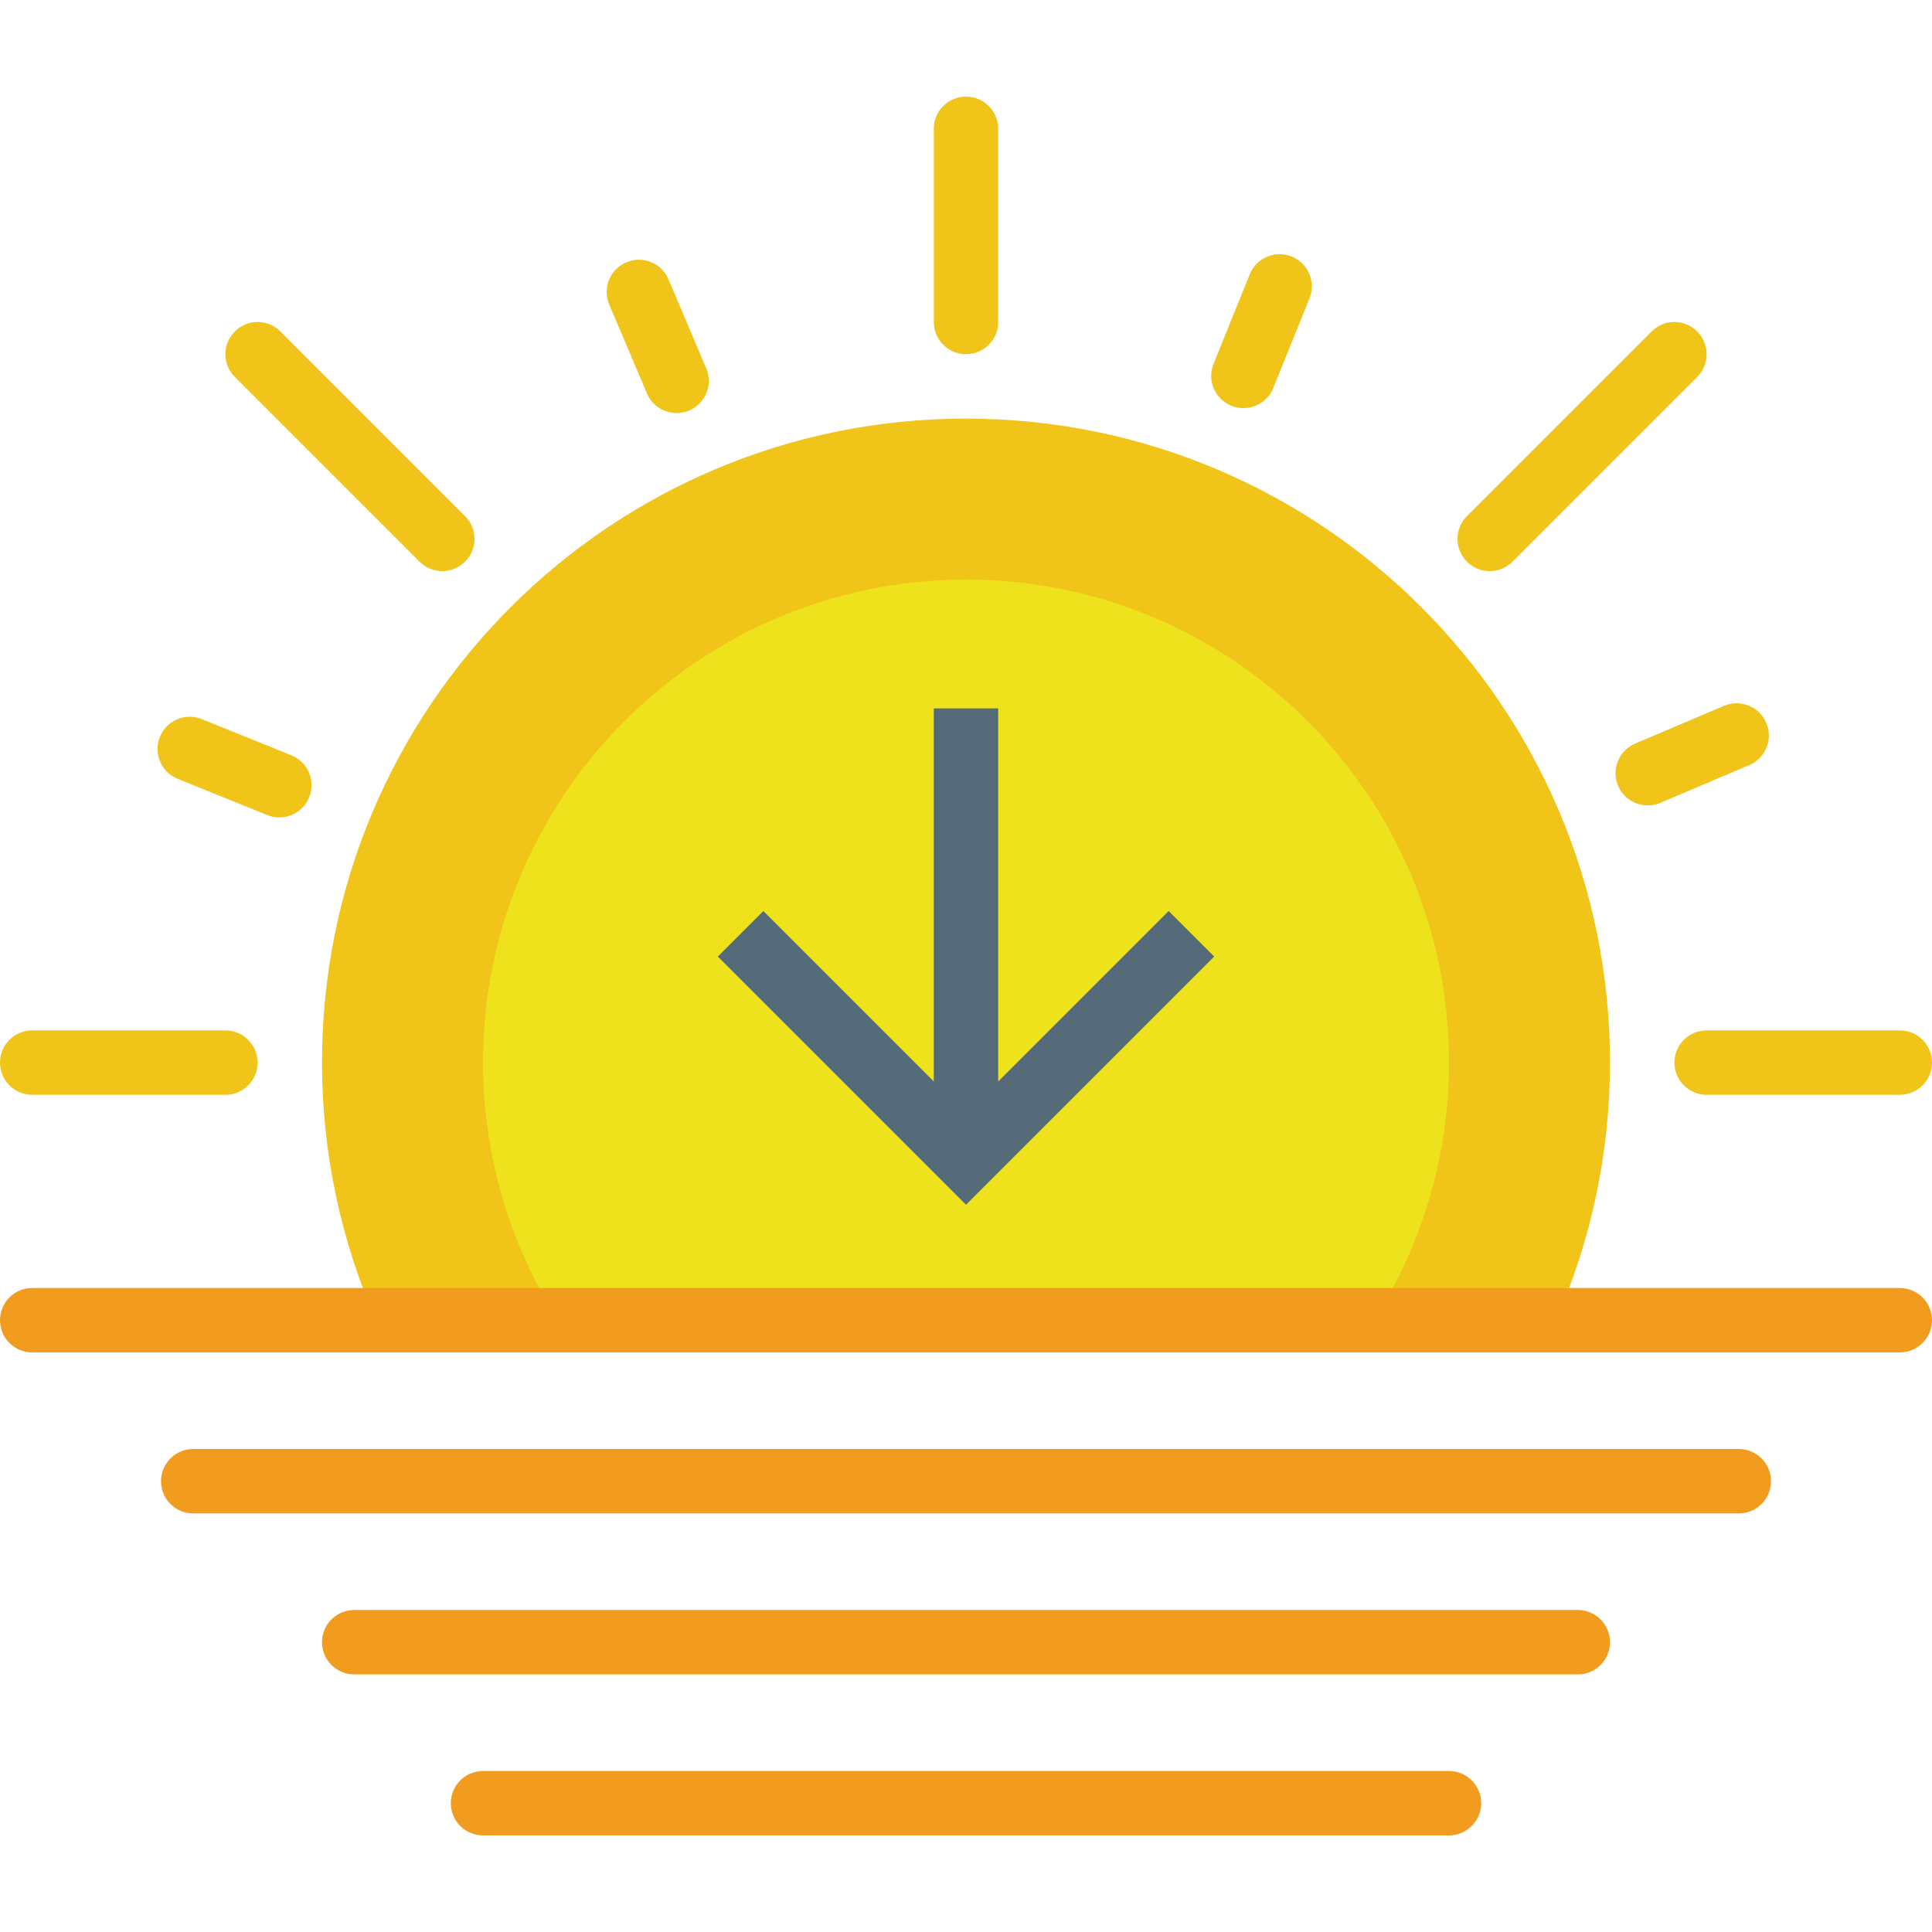
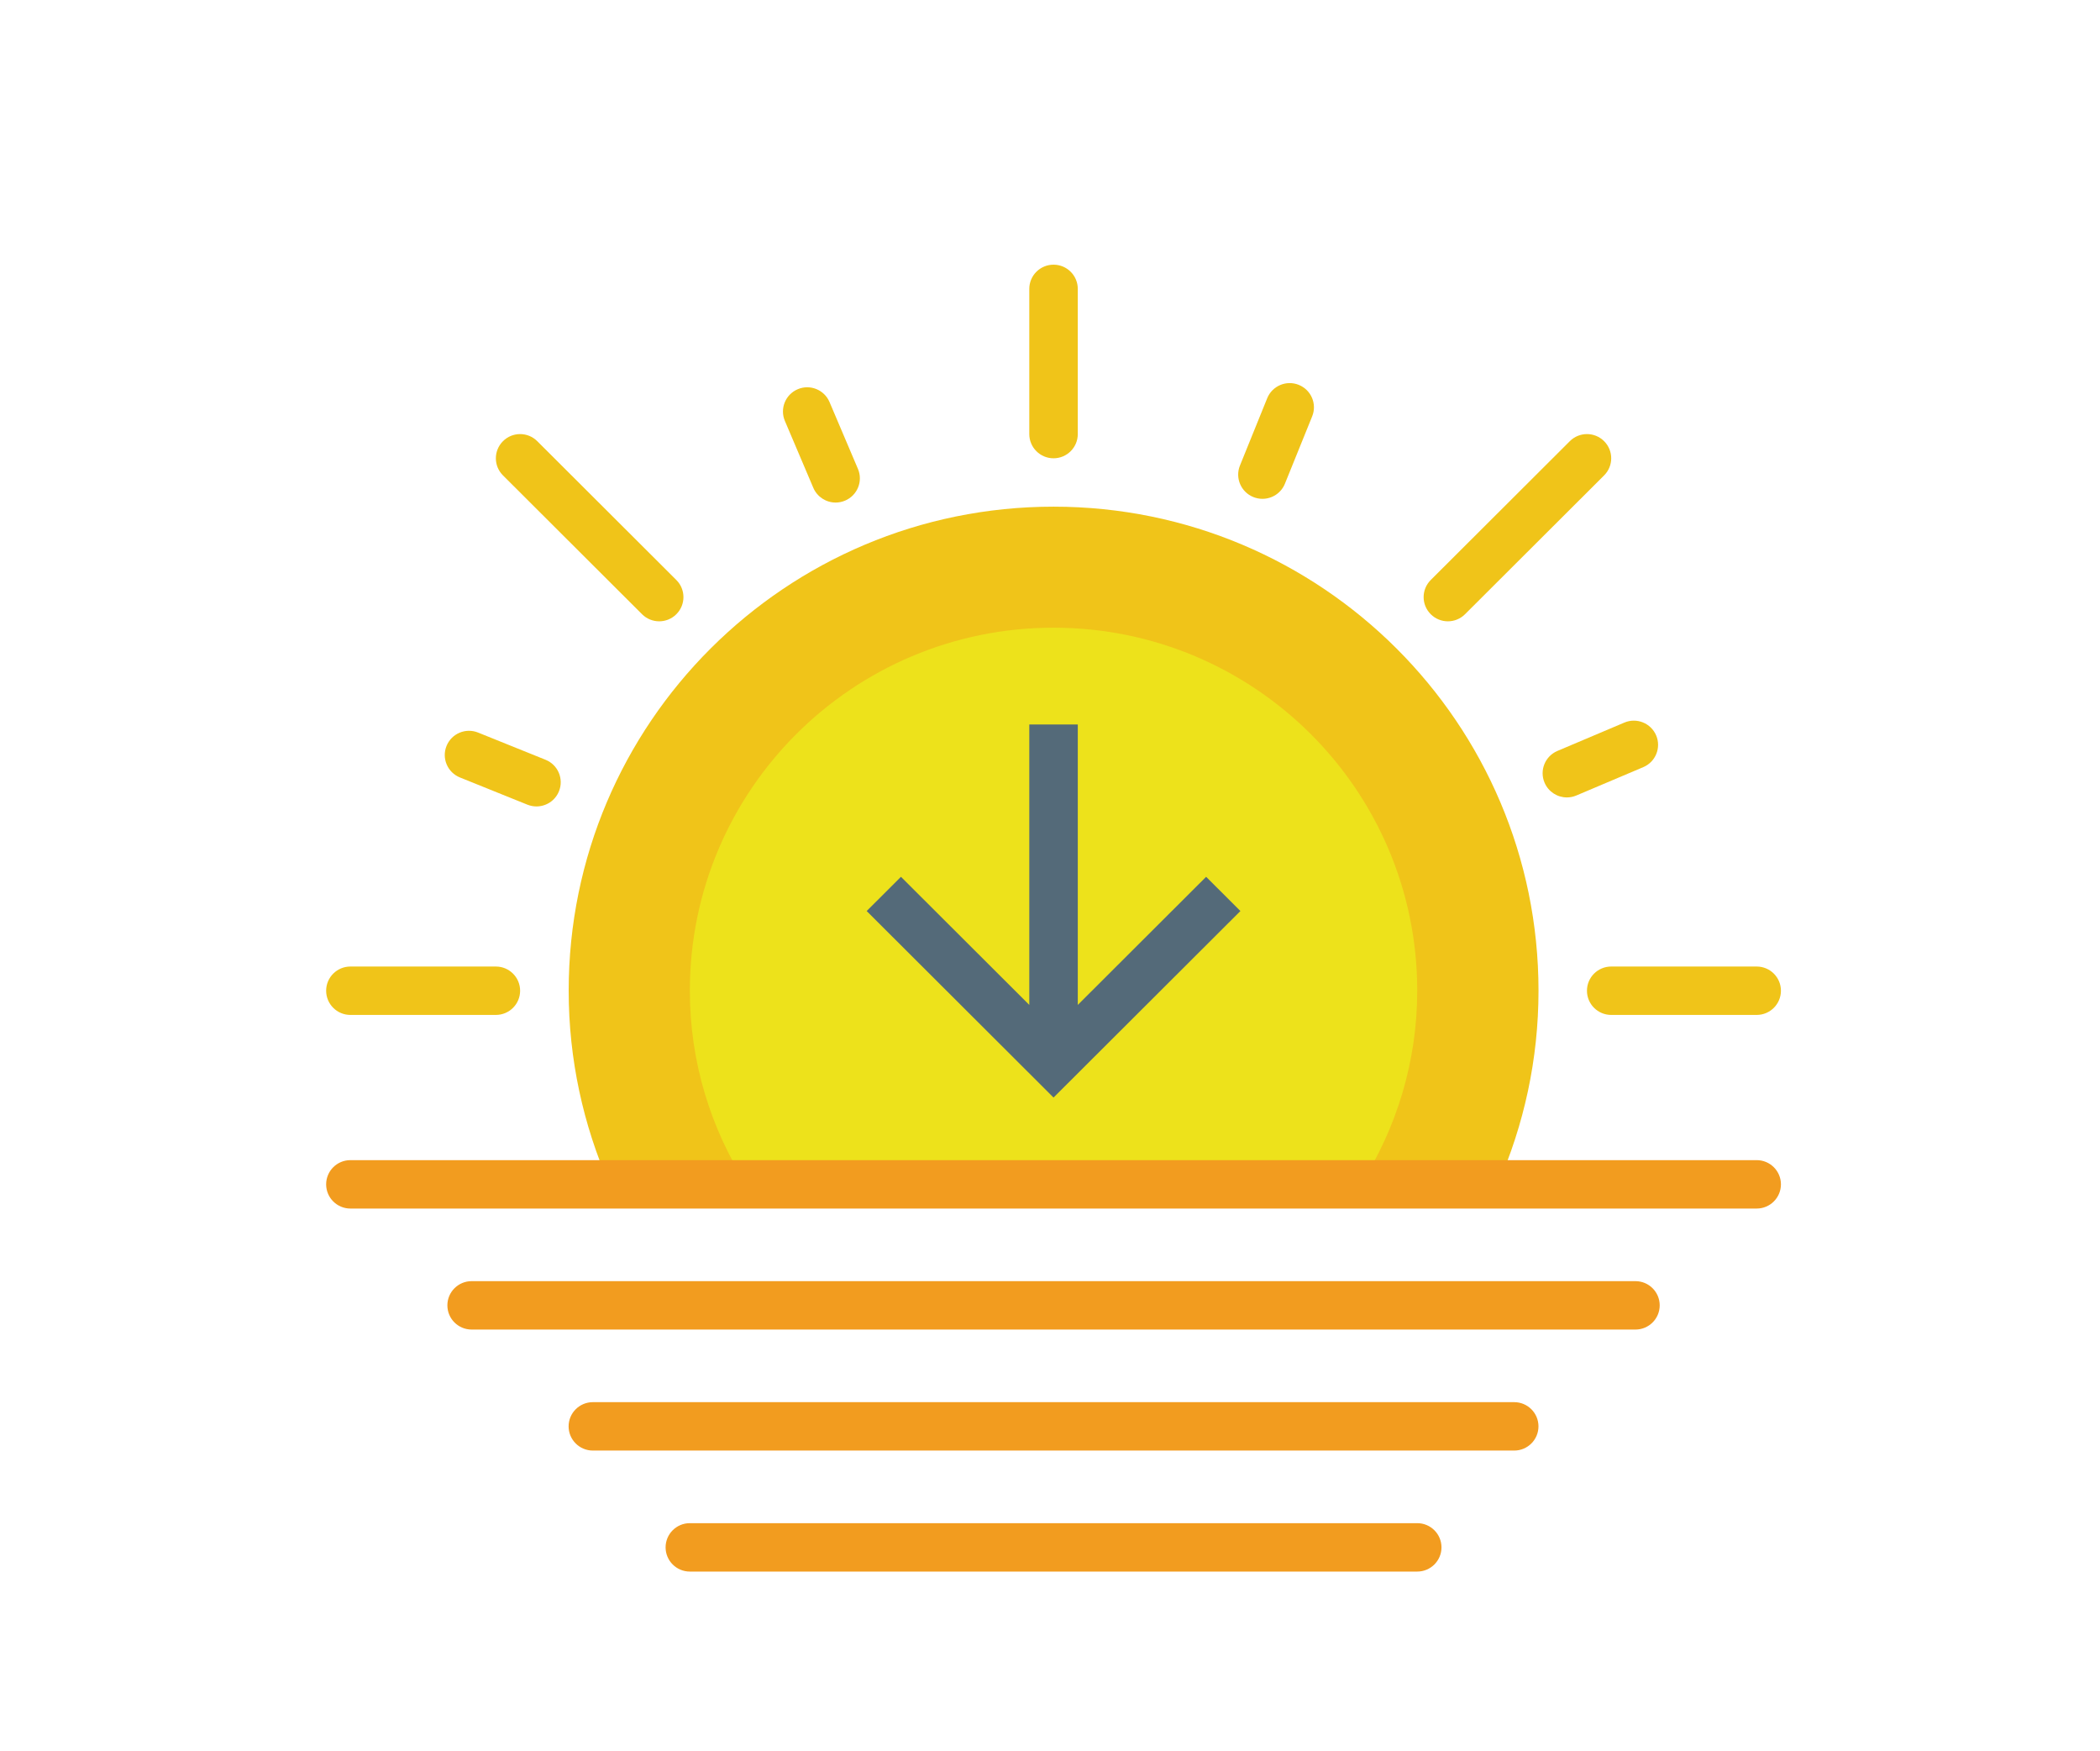
- <svg xmlns="http://www.w3.org/2000/svg" version="1.1" id="Capa_1" x="0px" y="0px" viewBox="0 0 60 60" style="enable-background:new 0 0 60 60;" xml:space="preserve">
-   <g>
-     <path style="fill:#F0C419;" d="M30,3c-0.552,0-1,0.448-1,1v6c0,0.552,0.448,1,1,1s1-0.448,1-1V4C31,3.448,30.552,3,30,3z" />
-     <path style="fill:#F0C419;" d="M59,32h-6c-0.552,0-1,0.448-1,1s0.448,1,1,1h6c0.552,0,1-0.448,1-1S59.552,32,59,32z" />
-     <path style="fill:#F0C419;" d="M7,32H1c-0.552,0-1,0.448-1,1s0.448,1,1,1h6c0.552,0,1-0.448,1-1S7.552,32,7,32z" />
-     <path style="fill:#F0C419;" d="M52.707,10.293c-0.391-0.391-1.023-0.391-1.414,0l-5.736,5.736c-0.391,0.391-0.391,1.023,0,1.414   c0.195,0.195,0.451,0.293,0.707,0.293s0.512-0.098,0.707-0.293l5.736-5.736C53.098,11.316,53.098,10.684,52.707,10.293z" />
-     <path style="fill:#F0C419;" d="M8.707,10.293c-0.391-0.391-1.023-0.391-1.414,0s-0.391,1.023,0,1.414l5.736,5.736   c0.195,0.195,0.451,0.293,0.707,0.293s0.512-0.098,0.707-0.293c0.391-0.391,0.391-1.023,0-1.414L8.707,10.293z" />
-     <path style="fill:#F0C419;" d="M54.854,22.45c-0.216-0.508-0.804-0.746-1.311-0.53l-2.762,1.172   c-0.508,0.216-0.746,0.803-0.53,1.311c0.162,0.381,0.532,0.61,0.921,0.61c0.13,0,0.263-0.026,0.39-0.08l2.762-1.172   C54.832,23.545,55.069,22.958,54.854,22.45z" />
-     <path style="fill:#F0C419;" d="M9.049,23.457l-2.782-1.124c-0.512-0.207-1.095,0.04-1.302,0.553   c-0.207,0.512,0.041,1.095,0.553,1.302L8.3,25.312c0.123,0.049,0.25,0.073,0.374,0.073c0.396,0,0.771-0.236,0.928-0.626   C9.809,24.247,9.562,23.664,9.049,23.457z" />
-     <path style="fill:#F0C419;" d="M20.761,8.676c-0.216-0.509-0.804-0.747-1.311-0.53c-0.508,0.216-0.746,0.803-0.53,1.311   l1.172,2.762c0.162,0.381,0.532,0.61,0.921,0.61c0.13,0,0.263-0.026,0.39-0.08c0.508-0.216,0.746-0.803,0.53-1.311L20.761,8.676z" />
-     <path style="fill:#F0C419;" d="M40.114,7.966c-0.511-0.207-1.095,0.041-1.302,0.553L37.688,11.3   c-0.207,0.512,0.041,1.095,0.553,1.302c0.123,0.049,0.25,0.073,0.374,0.073c0.396,0,0.771-0.236,0.928-0.626l1.124-2.782   C40.874,8.756,40.626,8.173,40.114,7.966z" />
+ <svg xmlns="http://www.w3.org/2000/svg" version="1.1" id="Capa_1" x="0px" y="0px" viewBox="0 0 38.253 31.877" xml:space="preserve" width="38.253" height="31.877">
+   <defs id="defs627" />
+   <g id="g576" transform="matrix(0.4416667,0,0,0.4407407,5.940968,3.497849)">
+     <path style="fill:#f0c419" d="m 30,3 c -0.552,0 -1,0.448 -1,1 v 6 c 0,0.552 0.448,1 1,1 0.552,0 1,-0.448 1,-1 V 4 C 31,3.448 30.552,3 30,3 Z" id="path558" />
+     <path style="fill:#f0c419" d="m 59,32 h -6 c -0.552,0 -1,0.448 -1,1 0,0.552 0.448,1 1,1 h 6 c 0.552,0 1,-0.448 1,-1 0,-0.552 -0.448,-1 -1,-1 z" id="path560" />
+     <path style="fill:#f0c419" d="M 7,32 H 1 c -0.552,0 -1,0.448 -1,1 0,0.552 0.448,1 1,1 H 7 C 7.552,34 8,33.552 8,33 8,32.448 7.552,32 7,32 Z" id="path562" />
+     <path style="fill:#f0c419" d="m 52.707,10.293 c -0.391,-0.391 -1.023,-0.391 -1.414,0 l -5.736,5.736 c -0.391,0.391 -0.391,1.023 0,1.414 0.195,0.195 0.451,0.293 0.707,0.293 0.256,0 0.512,-0.098 0.707,-0.293 l 5.736,-5.736 c 0.391,-0.391 0.391,-1.023 0,-1.414 z" id="path564" />
+     <path style="fill:#f0c419" d="m 8.707,10.293 c -0.391,-0.391 -1.023,-0.391 -1.414,0 -0.391,0.391 -0.391,1.023 0,1.414 l 5.736,5.736 c 0.195,0.195 0.451,0.293 0.707,0.293 0.256,0 0.512,-0.098 0.707,-0.293 0.391,-0.391 0.391,-1.023 0,-1.414 z" id="path566" />
+     <path style="fill:#f0c419" d="M 54.854,22.45 C 54.638,21.942 54.05,21.704 53.543,21.92 l -2.762,1.172 c -0.508,0.216 -0.746,0.803 -0.53,1.311 0.162,0.381 0.532,0.61 0.921,0.61 0.13,0 0.263,-0.026 0.39,-0.08 l 2.762,-1.172 c 0.508,-0.216 0.745,-0.803 0.53,-1.311 z" id="path568" />
+     <path style="fill:#f0c419" d="M 9.049,23.457 6.267,22.333 c -0.512,-0.207 -1.095,0.04 -1.302,0.553 -0.207,0.512 0.041,1.095 0.553,1.302 L 8.3,25.312 c 0.123,0.049 0.25,0.073 0.374,0.073 0.396,0 0.771,-0.236 0.928,-0.626 0.207,-0.512 -0.04,-1.095 -0.553,-1.302 z" id="path570" />
+     <path style="fill:#f0c419" d="M 20.761,8.676 C 20.545,8.167 19.957,7.929 19.45,8.146 18.942,8.362 18.704,8.949 18.92,9.457 l 1.172,2.762 c 0.162,0.381 0.532,0.61 0.921,0.61 0.13,0 0.263,-0.026 0.39,-0.08 0.508,-0.216 0.746,-0.803 0.53,-1.311 z" id="path572" />
+     <path style="fill:#f0c419" d="M 40.114,7.966 C 39.603,7.759 39.019,8.007 38.812,8.519 L 37.688,11.3 c -0.207,0.512 0.041,1.095 0.553,1.302 0.123,0.049 0.25,0.073 0.374,0.073 0.396,0 0.771,-0.236 0.928,-0.626 L 40.667,9.267 C 40.874,8.756 40.626,8.173 40.114,7.966 Z" id="path574" />
  </g>
-   <path style="fill:#F0C419;" d="M48.325,41C49.396,38.549,50,35.846,50,33c0-11.046-8.954-20-20-20s-20,8.954-20,20  c0,2.846,0.604,5.549,1.675,8H48.325z" />
-   <path style="fill:#EDE21B;" d="M42.673,41C44.139,38.683,45,35.945,45,33c0-8.284-6.716-15-15-15s-15,6.716-15,15  c0,2.945,0.861,5.683,2.327,8H42.673z" />
-   <g>
-     <path style="fill:#F29C1F;" d="M59,40H1c-0.552,0-1,0.448-1,1s0.448,1,1,1h58c0.552,0,1-0.448,1-1S59.552,40,59,40z" />
-     <path style="fill:#F29C1F;" d="M54,45H6c-0.552,0-1,0.448-1,1s0.448,1,1,1h48c0.552,0,1-0.448,1-1S54.552,45,54,45z" />
-     <path style="fill:#F29C1F;" d="M49,50H11c-0.552,0-1,0.448-1,1s0.448,1,1,1h38c0.552,0,1-0.448,1-1S49.552,50,49,50z" />
-     <path style="fill:#F29C1F;" d="M45,55H15c-0.552,0-1,0.448-1,1s0.448,1,1,1h30c0.552,0,1-0.448,1-1S45.552,55,45,55z" />
+   <path style="fill:#f0c419;stroke-width:0.441" d="m 27.285,21.568 c 0.473,-1.08 0.74,-2.272 0.74,-3.526 0,-4.868 -3.955,-8.815 -8.833,-8.815 -4.879,0 -8.833,3.946 -8.833,8.815 0,1.254 0.267,2.446 0.74,3.526 z" id="path578" />
+   <path style="fill:#ede21b;stroke-width:0.441" d="m 24.788,21.568 c 0.647,-1.021 1.028,-2.228 1.028,-3.526 0,-3.651 -2.966,-6.611 -6.625,-6.611 -3.659,0 -6.625,2.96 -6.625,6.611 0,1.298 0.38,2.505 1.028,3.526 z" id="path580" />
+   <g id="g590" transform="matrix(0.4416667,0,0,0.4407407,5.940968,3.497849)">
+     <path style="fill:#f29c1f" d="M 59,40 H 1 c -0.552,0 -1,0.448 -1,1 0,0.552 0.448,1 1,1 h 58 c 0.552,0 1,-0.448 1,-1 0,-0.552 -0.448,-1 -1,-1 z" id="path582" />
+     <path style="fill:#f29c1f" d="M 54,45 H 6 c -0.552,0 -1,0.448 -1,1 0,0.552 0.448,1 1,1 h 48 c 0.552,0 1,-0.448 1,-1 0,-0.552 -0.448,-1 -1,-1 z" id="path584" />
+     <path style="fill:#f29c1f" d="M 49,50 H 11 c -0.552,0 -1,0.448 -1,1 0,0.552 0.448,1 1,1 h 38 c 0.552,0 1,-0.448 1,-1 0,-0.552 -0.448,-1 -1,-1 z" id="path586" />
+     <path style="fill:#f29c1f" d="M 45,55 H 15 c -0.552,0 -1,0.448 -1,1 0,0.552 0.448,1 1,1 h 30 c 0.552,0 1,-0.448 1,-1 0,-0.552 -0.448,-1 -1,-1 z" id="path588" />
  </g>
-   <polygon style="fill:#546A79;" points="36.293,28.293 31,33.586 31,22 29,22 29,33.586 23.707,28.293 22.293,29.707 30,37.414   37.707,29.707 " />
-   <g>
+   <polygon style="fill:#546a79" points="31,33.586 31,22 29,22 29,33.586 23.707,28.293 22.293,29.707 30,37.414 37.707,29.707 36.293,28.293 " id="polygon592" transform="matrix(0.4416667,0,0,0.4407407,5.940968,3.497849)" />
+   <g id="g594" transform="translate(-10.05903,-10.90909)">
</g>
-   <g>
+   <g id="g596" transform="translate(-10.05903,-10.90909)">
</g>
-   <g>
+   <g id="g598" transform="translate(-10.05903,-10.90909)">
</g>
-   <g>
+   <g id="g600" transform="translate(-10.05903,-10.90909)">
</g>
-   <g>
+   <g id="g602" transform="translate(-10.05903,-10.90909)">
</g>
-   <g>
+   <g id="g604" transform="translate(-10.05903,-10.90909)">
</g>
-   <g>
+   <g id="g606" transform="translate(-10.05903,-10.90909)">
</g>
-   <g>
+   <g id="g608" transform="translate(-10.05903,-10.90909)">
</g>
-   <g>
+   <g id="g610" transform="translate(-10.05903,-10.90909)">
</g>
-   <g>
+   <g id="g612" transform="translate(-10.05903,-10.90909)">
</g>
-   <g>
+   <g id="g614" transform="translate(-10.05903,-10.90909)">
</g>
-   <g>
+   <g id="g616" transform="translate(-10.05903,-10.90909)">
</g>
-   <g>
+   <g id="g618" transform="translate(-10.05903,-10.90909)">
</g>
-   <g>
+   <g id="g620" transform="translate(-10.05903,-10.90909)">
</g>
-   <g>
+   <g id="g622" transform="translate(-10.05903,-10.90909)">
</g>
</svg>
